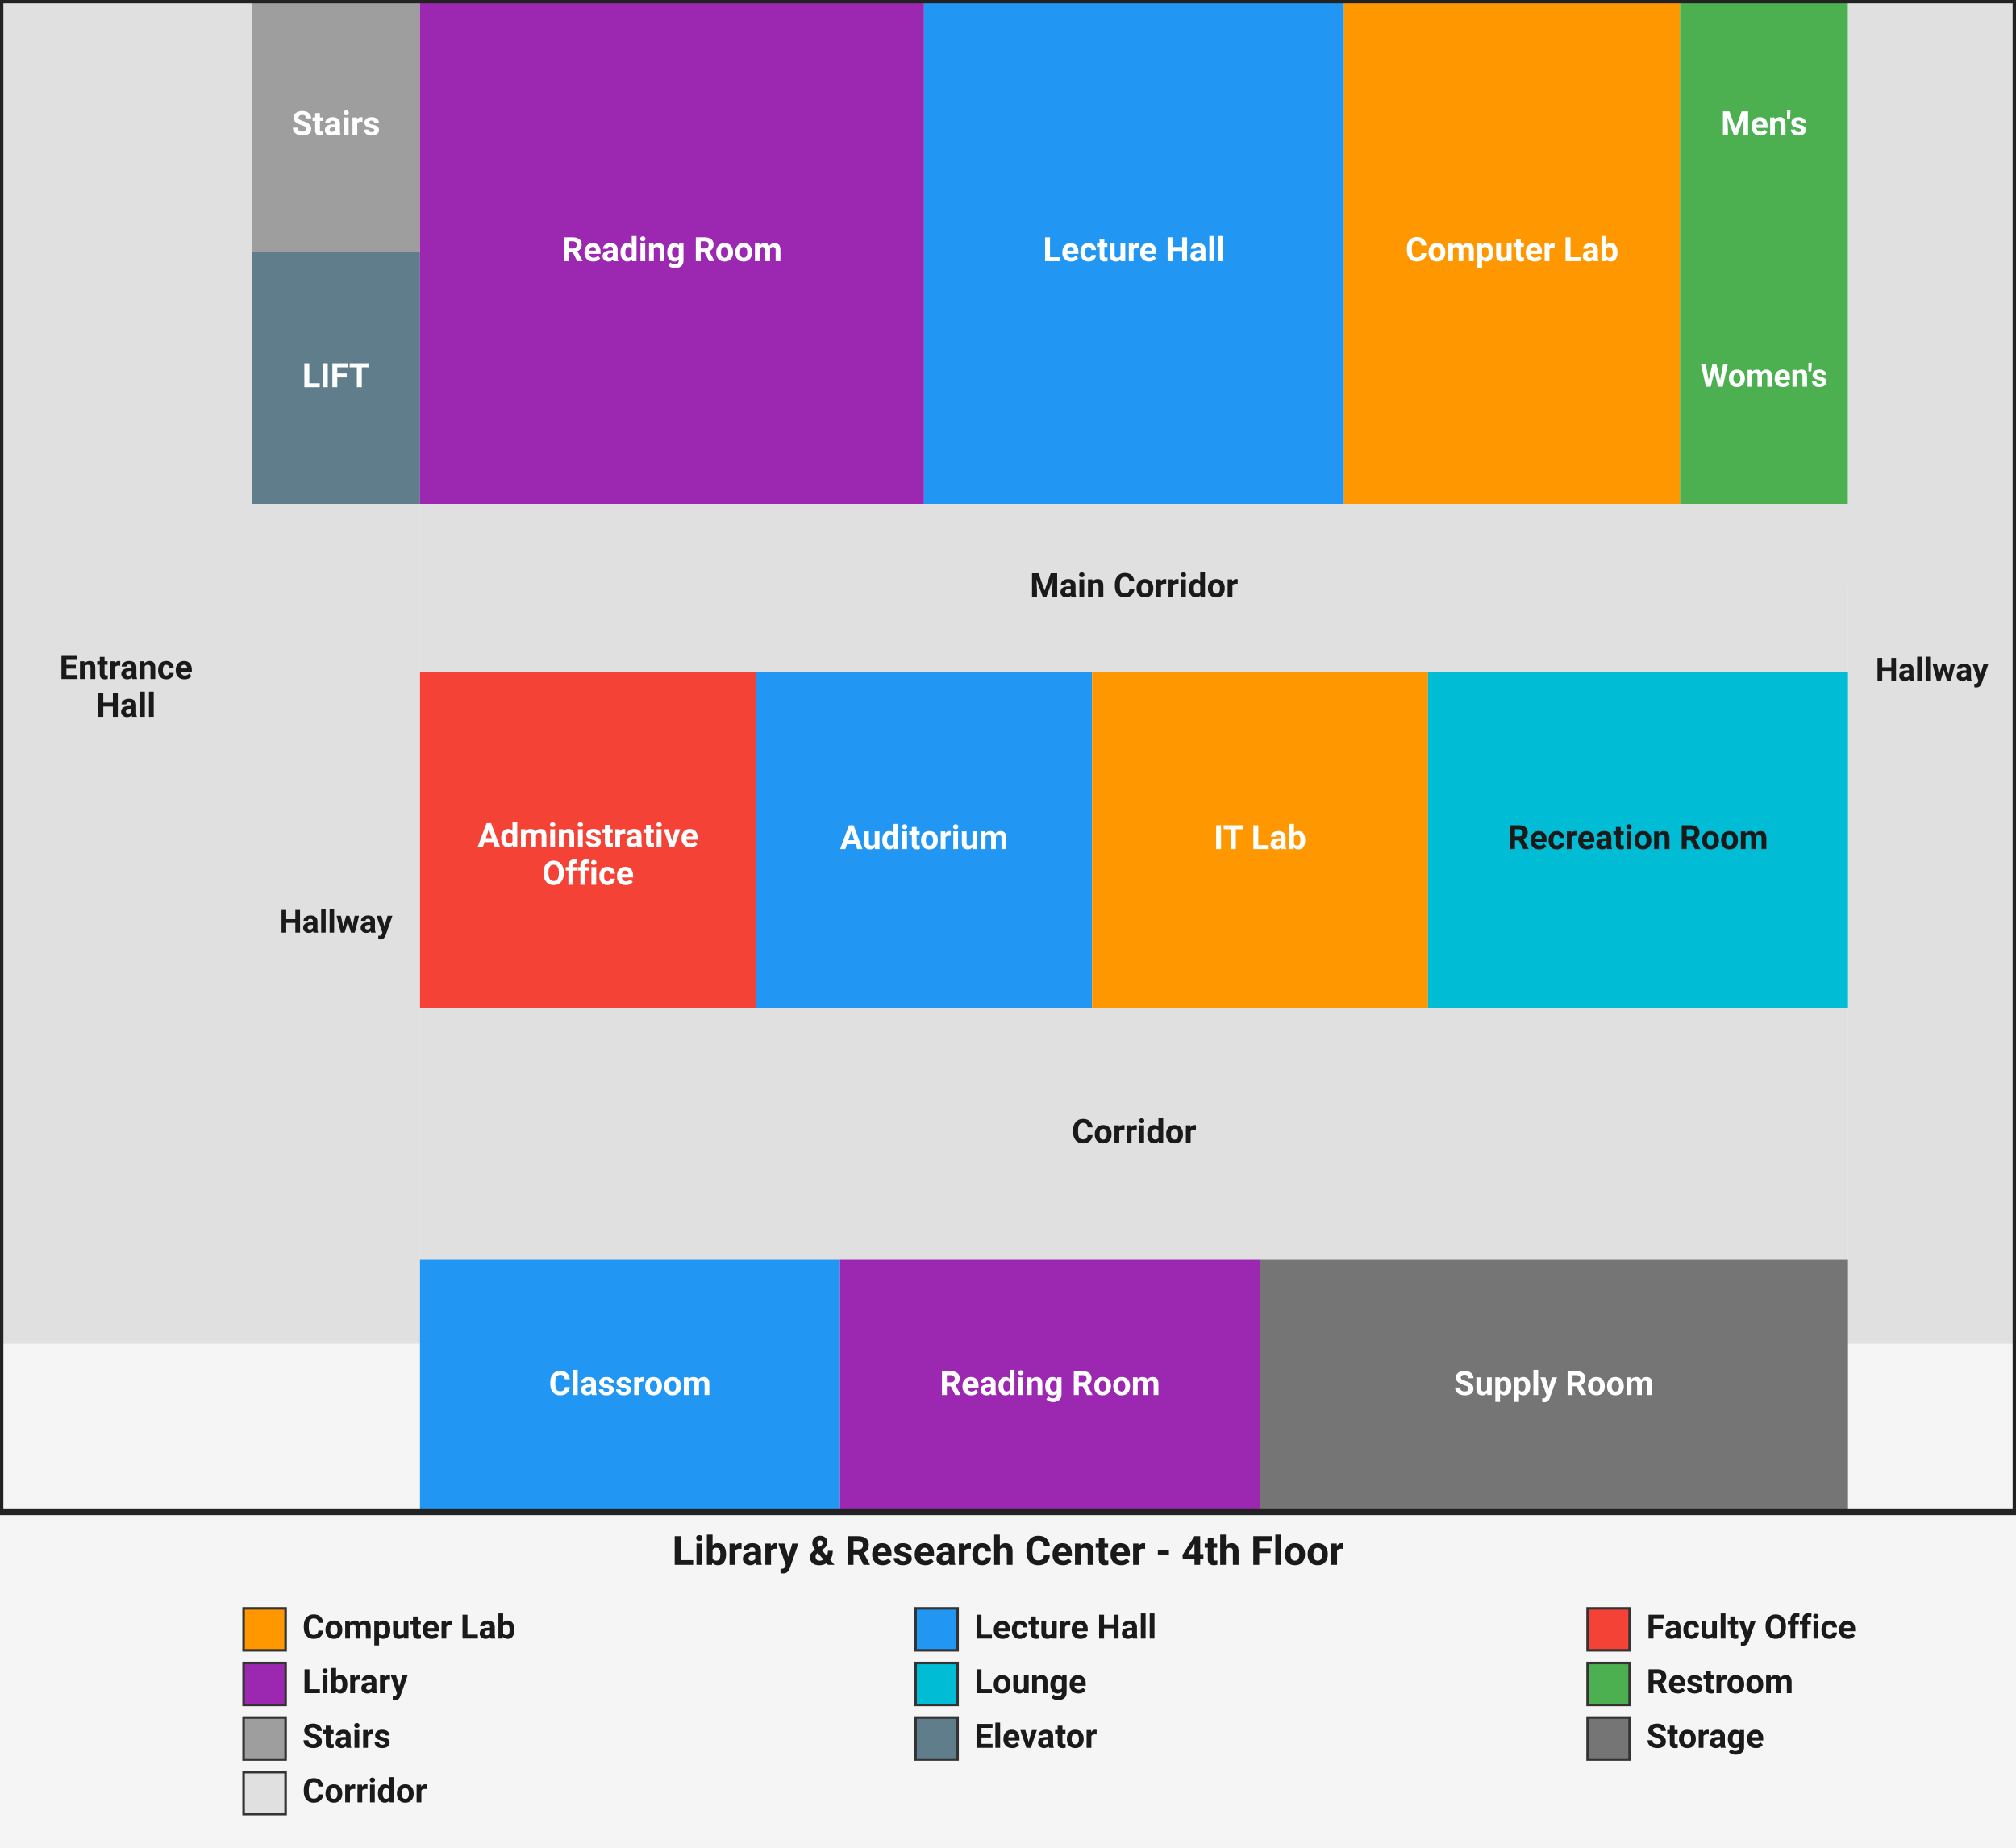
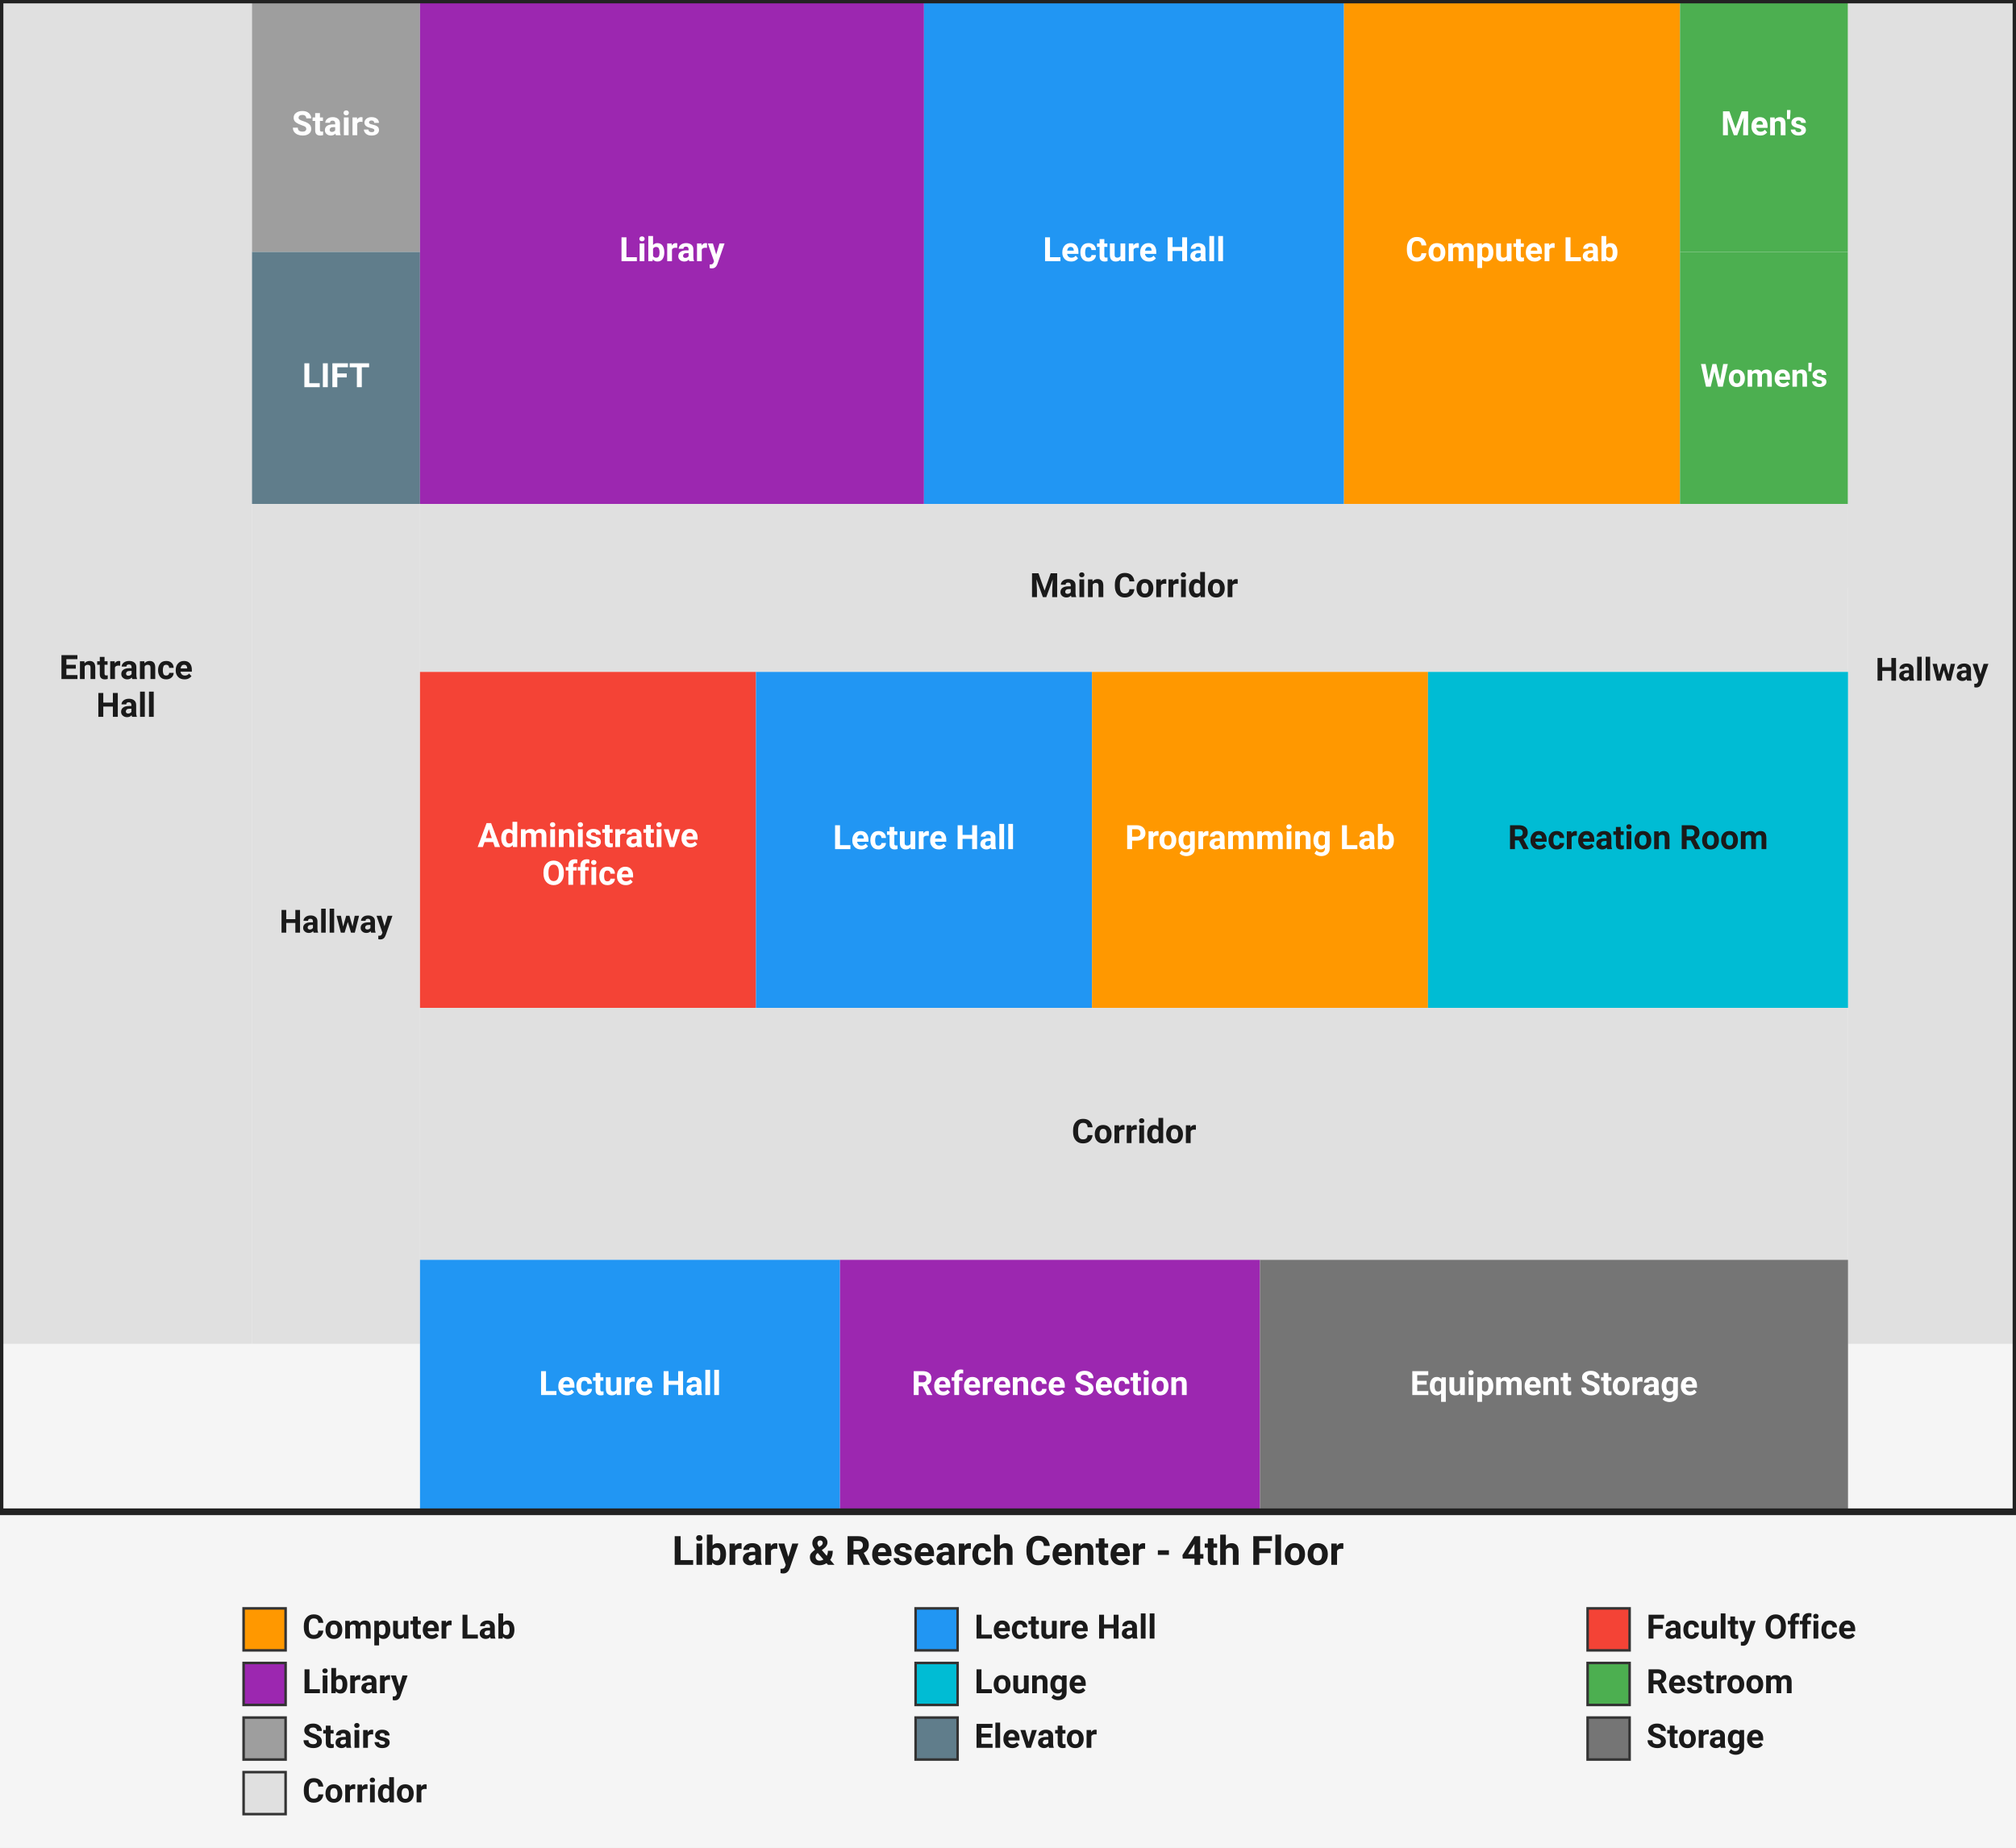
<svg xmlns="http://www.w3.org/2000/svg" viewBox="0 0 2400 2200" width="2400" height="2200" style="display:block; max-width:100%; height:auto;">
  <defs>
    <style>
      text { 
        -webkit-font-smoothing: antialiased;
        -moz-osx-font-smoothing: grayscale;
      }
    </style>
  </defs>
  <rect x="0" y="0" width="2400" height="2200" fill="#f5f5f5" />
  <rect x="0" y="0" width="300" height="1600" fill="#E0E0E0" stroke="none" />
  <g>
    <text x="150.0" y="797.5" font-family="Roboto,Segoe UI,Arial,sans-serif" font-size="40" font-weight="600" fill="#1a1a1a" text-anchor="middle" dominant-baseline="middle">
                  Entrance
                </text>
    <text x="150.0" y="842.5" font-family="Roboto,Segoe UI,Arial,sans-serif" font-size="40" font-weight="600" fill="#1a1a1a" text-anchor="middle" dominant-baseline="middle">
                  Hall
                </text>
  </g>
  <rect x="300" y="0" width="200" height="300" fill="#9E9E9E" stroke="none" />
  <text x="400.0" y="150.0" font-family="Roboto,Segoe UI,Arial,sans-serif" font-size="40" font-weight="600" fill="white" text-anchor="middle" dominant-baseline="middle">
              Stairs
            </text>
  <rect x="300" y="300" width="200" height="300" fill="#607D8B" stroke="none" />
  <text x="400.0" y="450.0" font-family="Roboto,Segoe UI,Arial,sans-serif" font-size="40" font-weight="600" fill="white" text-anchor="middle" dominant-baseline="middle">
              LIFT
            </text>
  <rect x="300" y="600" width="200" height="1000" fill="#E0E0E0" stroke="none" />
  <text x="400.0" y="1100.0" font-family="Roboto,Segoe UI,Arial,sans-serif" font-size="38" font-weight="600" fill="#1a1a1a" text-anchor="middle" dominant-baseline="middle">
              Hallway
            </text>
  <rect x="500" y="0" width="600" height="600" fill="#9C27B0" stroke="none" />
  <text x="800.0" y="300.0" font-family="Roboto,Segoe UI,Arial,sans-serif" font-size="40" font-weight="600" fill="white" text-anchor="middle" dominant-baseline="middle">
-               Reading Room
+               Library
            </text>
  <rect x="1100" y="0" width="500" height="600" fill="#2196F3" stroke="none" />
  <text x="1350.0" y="300.0" font-family="Roboto,Segoe UI,Arial,sans-serif" font-size="40" font-weight="600" fill="white" text-anchor="middle" dominant-baseline="middle">
              Lecture Hall
            </text>
  <rect x="1600" y="0" width="400" height="600" fill="#FF9800" stroke="none" />
  <text x="1800.0" y="300.0" font-family="Roboto,Segoe UI,Arial,sans-serif" font-size="40" font-weight="600" fill="white" text-anchor="middle" dominant-baseline="middle">
              Computer Lab
            </text>
  <rect x="2000" y="0" width="200" height="300" fill="#4CAF50" stroke="none" />
  <text x="2100.0" y="150.0" font-family="Roboto,Segoe UI,Arial,sans-serif" font-size="40" font-weight="600" fill="white" text-anchor="middle" dominant-baseline="middle">
              Men's
            </text>
  <rect x="2000" y="300" width="200" height="300" fill="#4CAF50" stroke="none" />
  <text x="2100.0" y="450.0" font-family="Roboto,Segoe UI,Arial,sans-serif" font-size="38" font-weight="600" fill="white" text-anchor="middle" dominant-baseline="middle">
              Women's
            </text>
  <rect x="2000" y="600" width="200" height="100" fill="#E0E0E0" stroke="none" />
  <rect x="2200" y="0" width="200" height="1600" fill="#E0E0E0" stroke="none" />
  <text x="2300.0" y="800.0" font-family="Roboto,Segoe UI,Arial,sans-serif" font-size="38" font-weight="600" fill="#1a1a1a" text-anchor="middle" dominant-baseline="middle">
              Hallway
            </text>
  <rect x="500" y="600" width="1700" height="200" fill="#E0E0E0" stroke="none" />
  <text x="1350.0" y="700.0" font-family="Roboto,Segoe UI,Arial,sans-serif" font-size="40" font-weight="600" fill="#1a1a1a" text-anchor="middle" dominant-baseline="middle">
              Main Corridor
            </text>
  <rect x="500" y="800" width="400" height="400" fill="#F44336" stroke="none" />
  <g>
    <text x="700.0" y="997.5" font-family="Roboto,Segoe UI,Arial,sans-serif" font-size="40" font-weight="600" fill="white" text-anchor="middle" dominant-baseline="middle">
                  Administrative
                </text>
    <text x="700.0" y="1042.5" font-family="Roboto,Segoe UI,Arial,sans-serif" font-size="40" font-weight="600" fill="white" text-anchor="middle" dominant-baseline="middle">
                  Office
                </text>
  </g>
  <rect x="900" y="800" width="400" height="400" fill="#2196F3" stroke="none" />
  <text x="1100.0" y="1000.0" font-family="Roboto,Segoe UI,Arial,sans-serif" font-size="40" font-weight="600" fill="white" text-anchor="middle" dominant-baseline="middle">
-               Auditorium
+               Lecture Hall
            </text>
  <rect x="1300" y="800" width="400" height="400" fill="#FF9800" stroke="none" />
  <text x="1500.0" y="1000.0" font-family="Roboto,Segoe UI,Arial,sans-serif" font-size="40" font-weight="600" fill="white" text-anchor="middle" dominant-baseline="middle">
-               IT Lab
+               Programming Lab
            </text>
  <rect x="1700" y="800" width="500" height="400" fill="#00BCD4" stroke="none" />
  <text x="1950.0" y="1000.0" font-family="Roboto,Segoe UI,Arial,sans-serif" font-size="40" font-weight="600" fill="#1a1a1a" text-anchor="middle" dominant-baseline="middle">
              Recreation Room
            </text>
  <rect x="500" y="1200" width="1700" height="300" fill="#E0E0E0" stroke="none" />
  <text x="1350.0" y="1350.0" font-family="Roboto,Segoe UI,Arial,sans-serif" font-size="40" font-weight="600" fill="#1a1a1a" text-anchor="middle" dominant-baseline="middle">
              Corridor
            </text>
  <rect x="500" y="1500" width="500" height="300" fill="#2196F3" stroke="none" />
  <text x="750.0" y="1650.0" font-family="Roboto,Segoe UI,Arial,sans-serif" font-size="40" font-weight="600" fill="white" text-anchor="middle" dominant-baseline="middle">
-               Classroom
+               Lecture Hall
            </text>
  <rect x="1000" y="1500" width="500" height="300" fill="#9C27B0" stroke="none" />
  <text x="1250.0" y="1650.0" font-family="Roboto,Segoe UI,Arial,sans-serif" font-size="40" font-weight="600" fill="white" text-anchor="middle" dominant-baseline="middle">
-               Reading Room
+               Reference Section
            </text>
  <rect x="1500" y="1500" width="700" height="300" fill="#757575" stroke="none" />
  <text x="1850.0" y="1650.0" font-family="Roboto,Segoe UI,Arial,sans-serif" font-size="40" font-weight="600" fill="white" text-anchor="middle" dominant-baseline="middle">
-               Supply Room
+               Equipment Storage
            </text>
  <rect x="0" y="0" width="2400" height="1800" fill="none" stroke="#222" stroke-width="8" />
  <text x="1200.0" y="1850" font-family="Roboto,Segoe UI,Arial,sans-serif" font-size="48" font-weight="700" fill="#1a1a1a" text-anchor="middle" dominant-baseline="middle">
          Library &amp; Research Center - 4th Floor
        </text>
  <rect x="290.0" y="1915.0" width="50" height="50" fill="#FF9800" stroke="#333" stroke-width="3" />
  <text x="360.0" y="1940" font-family="Roboto,Segoe UI,Arial,sans-serif" font-size="40" font-weight="700" fill="#1a1a1a" text-anchor="start" dominant-baseline="middle">
          Computer Lab
        </text>
  <rect x="1090.0" y="1915.0" width="50" height="50" fill="#2196F3" stroke="#333" stroke-width="3" />
  <text x="1160.0" y="1940" font-family="Roboto,Segoe UI,Arial,sans-serif" font-size="40" font-weight="700" fill="#1a1a1a" text-anchor="start" dominant-baseline="middle">
          Lecture Hall
        </text>
  <rect x="1890.0" y="1915.0" width="50" height="50" fill="#F44336" stroke="#333" stroke-width="3" />
  <text x="1960.0" y="1940" font-family="Roboto,Segoe UI,Arial,sans-serif" font-size="40" font-weight="700" fill="#1a1a1a" text-anchor="start" dominant-baseline="middle">
          Faculty Office
        </text>
  <rect x="290.0" y="1980.0" width="50" height="50" fill="#9C27B0" stroke="#333" stroke-width="3" />
  <text x="360.0" y="2005" font-family="Roboto,Segoe UI,Arial,sans-serif" font-size="40" font-weight="700" fill="#1a1a1a" text-anchor="start" dominant-baseline="middle">
          Library
        </text>
  <rect x="1090.0" y="1980.0" width="50" height="50" fill="#00BCD4" stroke="#333" stroke-width="3" />
  <text x="1160.0" y="2005" font-family="Roboto,Segoe UI,Arial,sans-serif" font-size="40" font-weight="700" fill="#1a1a1a" text-anchor="start" dominant-baseline="middle">
          Lounge
        </text>
  <rect x="1890.0" y="1980.0" width="50" height="50" fill="#4CAF50" stroke="#333" stroke-width="3" />
  <text x="1960.0" y="2005" font-family="Roboto,Segoe UI,Arial,sans-serif" font-size="40" font-weight="700" fill="#1a1a1a" text-anchor="start" dominant-baseline="middle">
          Restroom
        </text>
  <rect x="290.0" y="2045.0" width="50" height="50" fill="#9E9E9E" stroke="#333" stroke-width="3" />
  <text x="360.0" y="2070" font-family="Roboto,Segoe UI,Arial,sans-serif" font-size="40" font-weight="700" fill="#1a1a1a" text-anchor="start" dominant-baseline="middle">
          Stairs
        </text>
  <rect x="1090.0" y="2045.0" width="50" height="50" fill="#607D8B" stroke="#333" stroke-width="3" />
  <text x="1160.0" y="2070" font-family="Roboto,Segoe UI,Arial,sans-serif" font-size="40" font-weight="700" fill="#1a1a1a" text-anchor="start" dominant-baseline="middle">
          Elevator
        </text>
  <rect x="1890.0" y="2045.0" width="50" height="50" fill="#757575" stroke="#333" stroke-width="3" />
  <text x="1960.0" y="2070" font-family="Roboto,Segoe UI,Arial,sans-serif" font-size="40" font-weight="700" fill="#1a1a1a" text-anchor="start" dominant-baseline="middle">
          Storage
        </text>
  <rect x="290.0" y="2110.0" width="50" height="50" fill="#E0E0E0" stroke="#333" stroke-width="3" />
  <text x="360.0" y="2135" font-family="Roboto,Segoe UI,Arial,sans-serif" font-size="40" font-weight="700" fill="#1a1a1a" text-anchor="start" dominant-baseline="middle">
          Corridor
        </text>
</svg>
